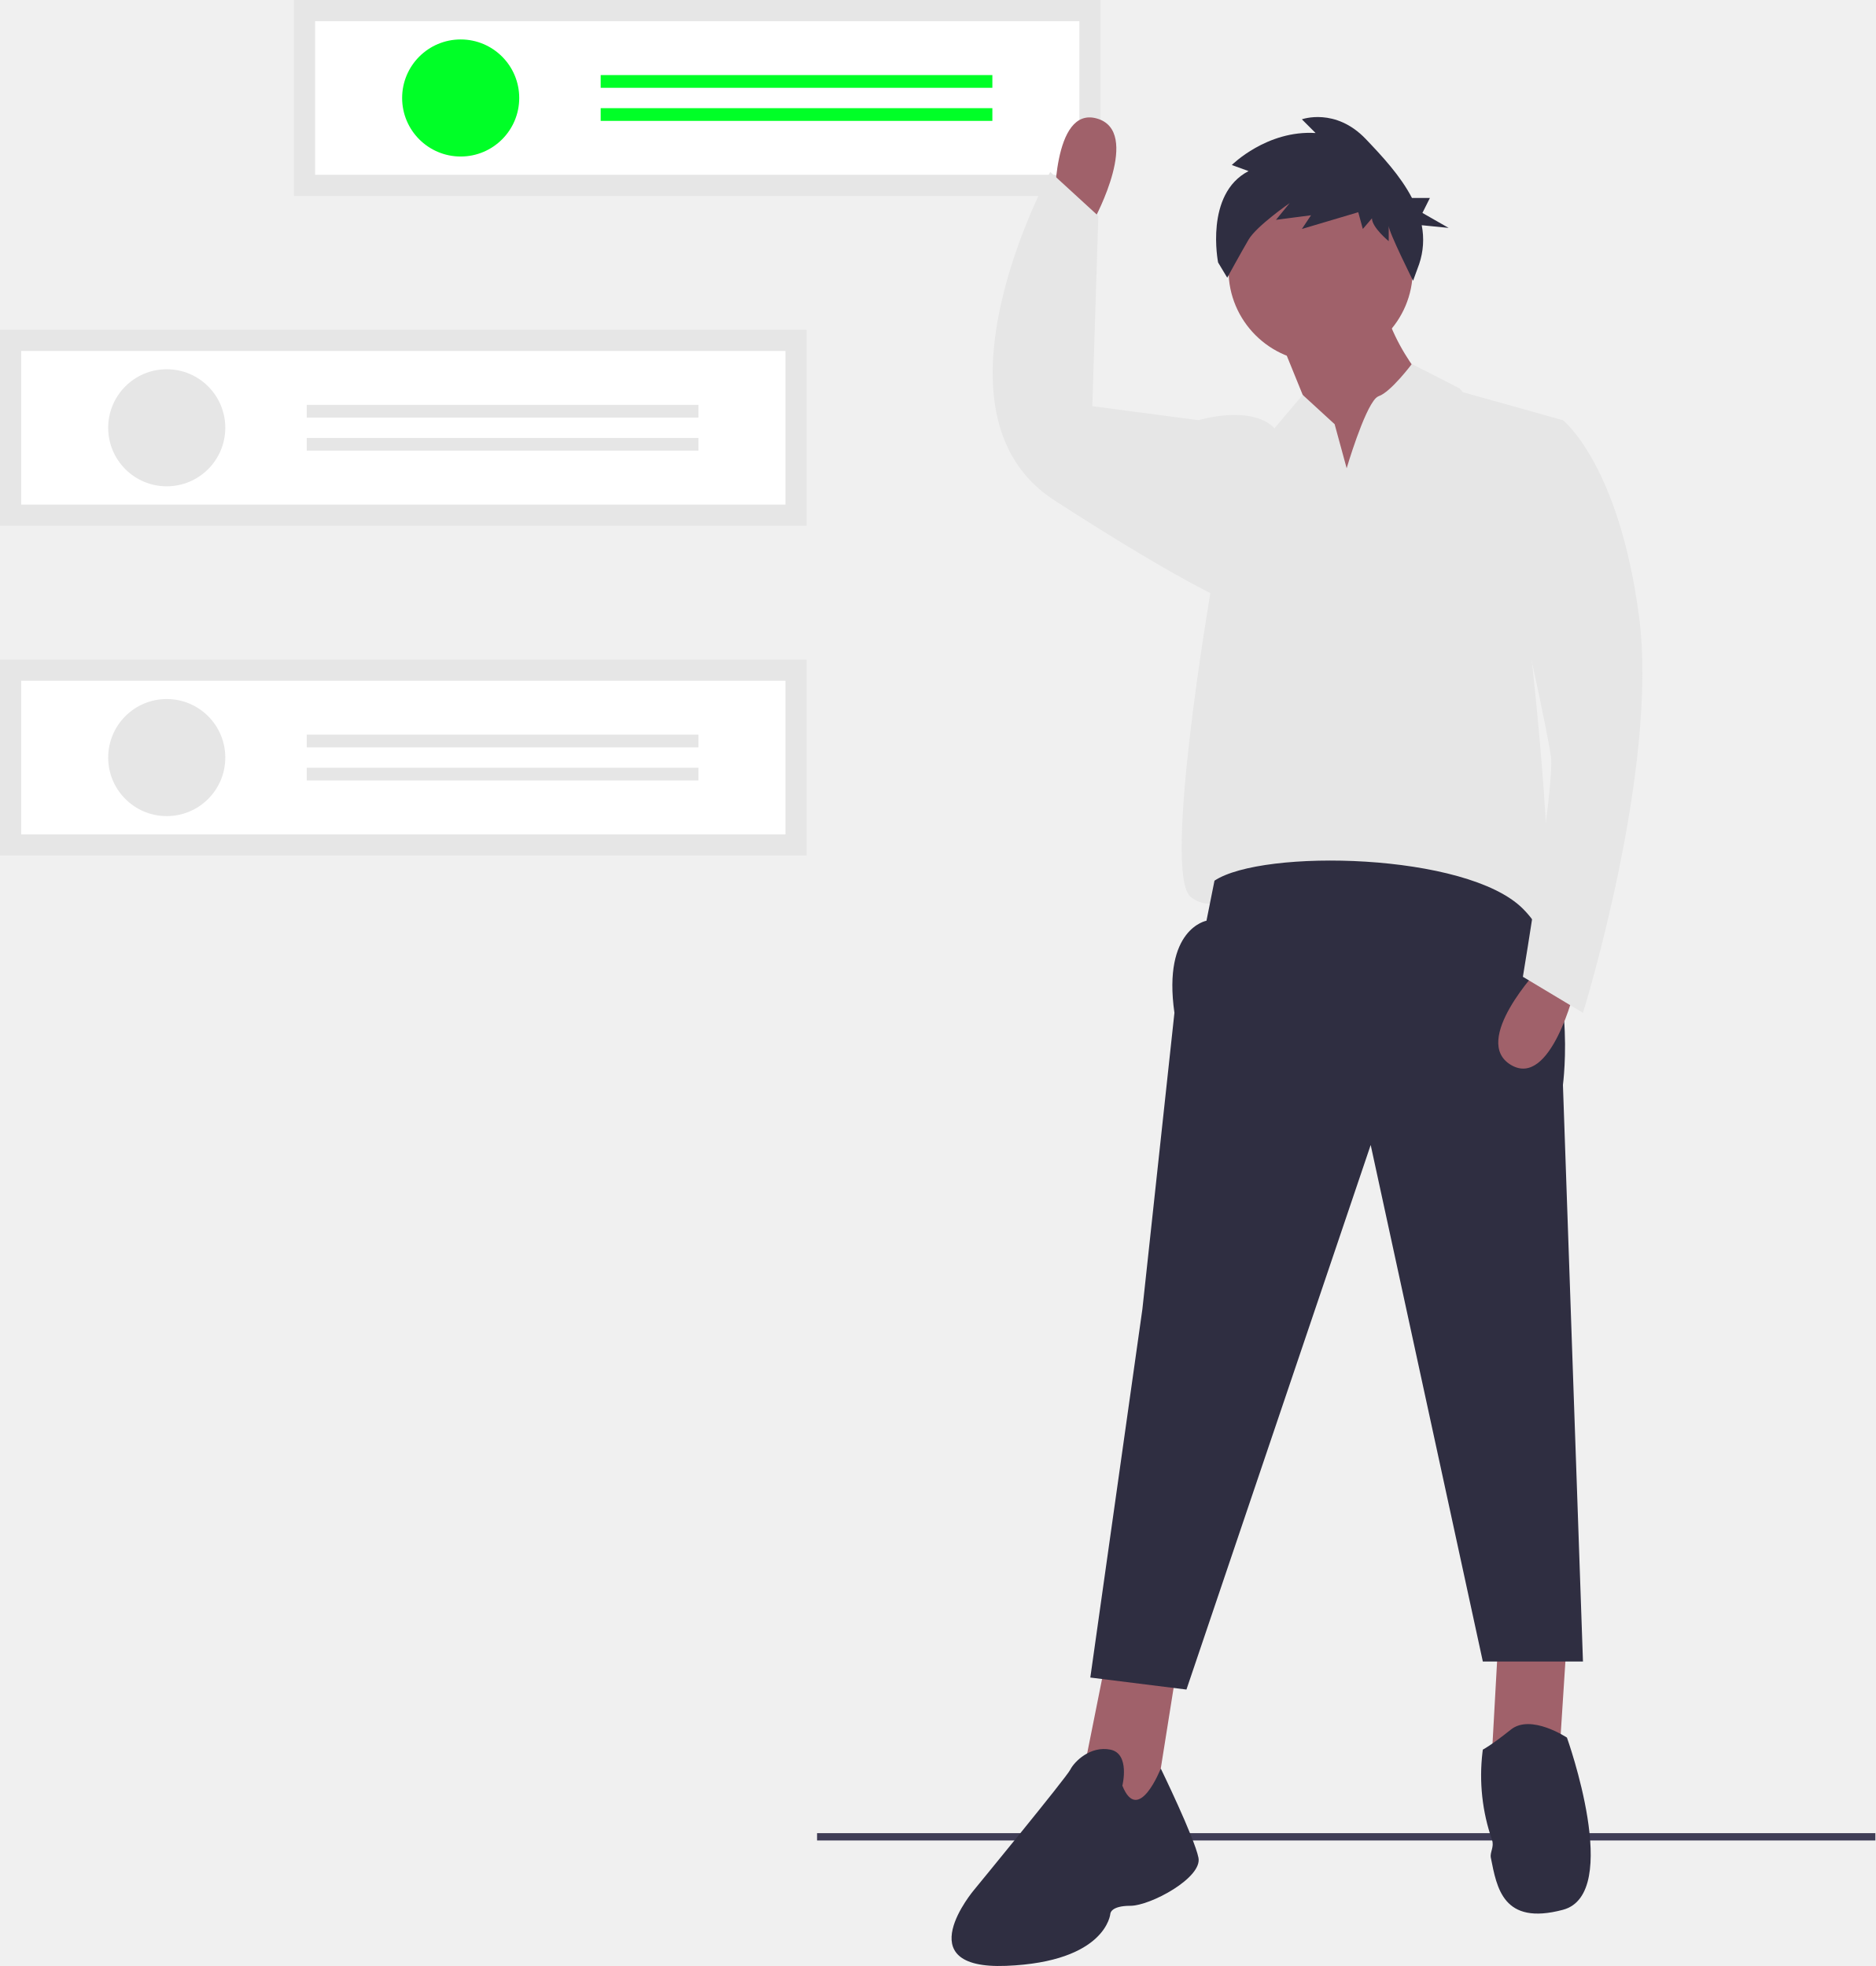
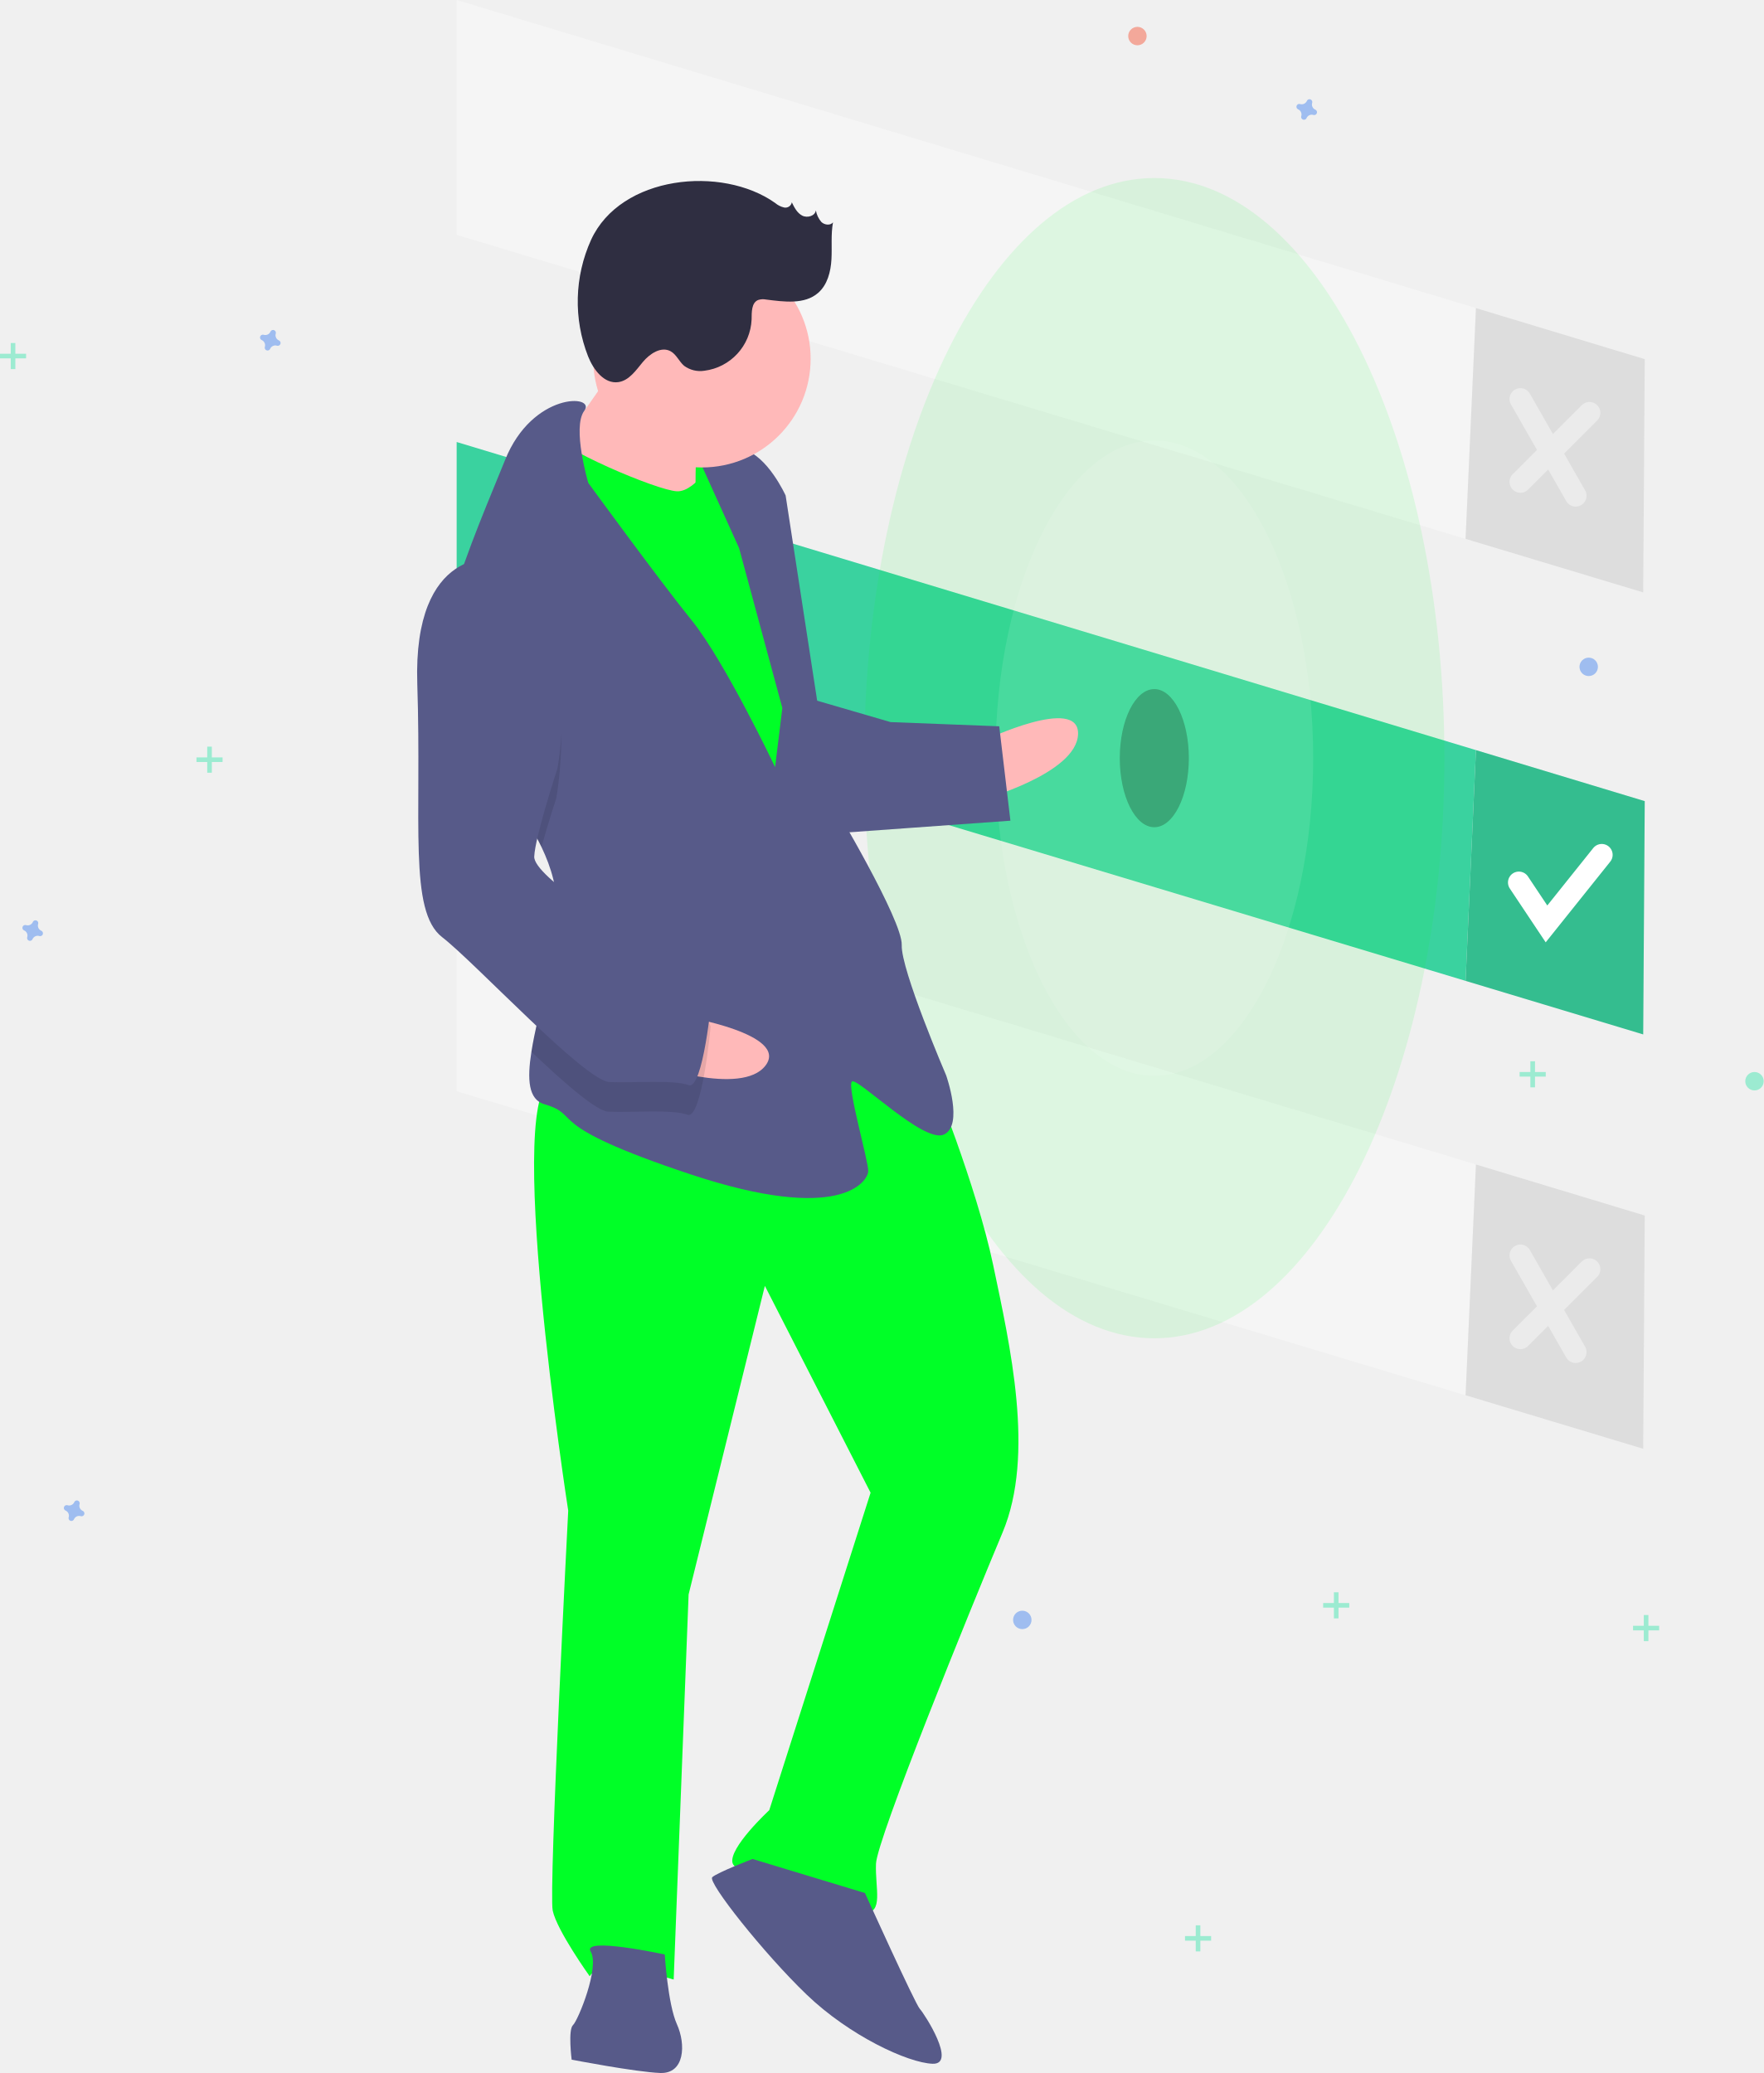
- <svg xmlns="http://www.w3.org/2000/svg" id="fe05ff1b-91d6-48f2-9fce-9873af8f36b4" data-name="Layer 1" width="640.87" height="672" viewBox="0 0 640.87 672">
-   <rect x="100.449" width="275.645" height="66.983" fill="#e6e6e6" />
-   <path d="M387.247,173.75H648.428V121.233H387.247Z" transform="translate(-279.5652 -114)" fill="#fff" />
-   <circle cx="157.428" cy="33.491" r="20.008" fill="#00ff27" />
-   <rect x="205.273" y="25.662" width="133.851" height="4.35" fill="#00ff27" />
-   <rect x="205.273" y="36.971" width="133.851" height="4.35" fill="#00ff27" />
-   <rect y="112.727" width="275.645" height="66.983" fill="#e6e6e6" />
-   <path d="M286.798,286.477H547.978V233.959H286.798Z" transform="translate(-279.5652 -114)" fill="#fff" />
-   <circle cx="56.979" cy="146.218" r="20.008" fill="#e6e6e6" />
-   <rect x="104.824" y="138.389" width="133.851" height="4.35" fill="#e6e6e6" />
-   <rect x="104.824" y="149.698" width="133.851" height="4.35" fill="#e6e6e6" />
-   <rect y="225.453" width="275.645" height="66.983" fill="#e6e6e6" />
-   <path d="M286.798,399.203H547.978V346.686H286.798Z" transform="translate(-279.5652 -114)" fill="#fff" />
-   <circle cx="56.979" cy="258.945" r="20.008" fill="#e6e6e6" />
-   <rect x="104.824" y="251.115" width="133.851" height="4.35" fill="#e6e6e6" />
-   <rect x="104.824" y="262.424" width="133.851" height="4.35" fill="#e6e6e6" />
-   <rect x="279.215" y="626.593" width="361.654" height="2.501" fill="#3f3d56" />
-   <path d="M711.017,215.195l17.793,43.799,10.95,30.112L768.503,246.676s-17.793-17.793-17.793-41.062Z" transform="translate(-279.5652 -114)" fill="#a0616a" />
-   <polygon points="378.072 566.559 369.859 607.62 393.127 626.782 402.709 566.559 378.072 566.559" fill="#a0616a" />
-   <polygon points="512.206 556.978 509.468 606.252 532.736 602.145 535.474 559.715 512.206 556.978" fill="#a0616a" />
-   <circle cx="451.298" cy="92.299" r="31.48" fill="#a0616a" />
-   <path d="M802.721,337.011s10.95,95.81,2.737,95.81-47.905-8.212-56.117-15.056-34.218-4.106-34.218-4.106-19.162,15.056-28.743,6.844,6.844-104.022,6.844-104.022l-4.106-58.855s17.793-5.475,26.006,2.737l2.505-2.97,7.117-8.404,10.909,10.005.123.465,3.983,14.591s5.831-19.819,9.951-23.953a2.899,2.899,0,0,1,.999-.684c4.106-1.369,11.323-10.996,11.323-10.996l16.243,8.3,1.177,1.328,34.218,9.581Z" transform="translate(-279.5652 -114)" fill="#e6e6e6" />
-   <path d="M694.592,415.028l-2.737,13.687s-15.056,2.737-10.95,31.48l-10.95,101.285-17.793,125.922,32.849,4.106,62.961-186.145L786.296,681.928H820.514l-6.844-197.095s5.475-41.062-13.687-60.224S711.017,404.078,694.592,415.028Z" transform="translate(-279.5652 -114)" fill="#2f2e41" />
-   <path d="M663.112,724.358s2.737-10.95-4.106-12.318-12.318,4.106-13.687,6.844S612.469,759.945,612.469,759.945s-23.268,27.374,10.95,26.006S659.005,768.157,659.005,768.157s0-2.737,6.844-2.737,24.637-9.581,23.268-16.425S676.238,718.497,676.238,718.497,668.586,738.045,663.112,724.358Z" transform="translate(-279.5652 -114)" fill="#2f2e41" />
-   <path d="M815.039,707.933s-12.318-8.212-19.162-2.737-9.581,6.844-9.581,6.844l-.11.829a66.997,66.997,0,0,0,3.253,30.043c.811,2.433-.785,4.185-.406,6.083,2.053,10.265,4.106,23.268,24.637,17.793S815.039,707.933,815.039,707.933Z" transform="translate(-279.5652 -114)" fill="#2f2e41" />
-   <path d="M805.458,445.14s-23.268,24.637-9.581,32.849,21.899-26.006,21.899-26.006Z" transform="translate(-279.5652 -114)" fill="#a0616a" />
-   <path d="M653.635,188.722s16.145-29.795.805-34.208-14.47,30.765-14.47,30.765Z" transform="translate(-279.5652 -114)" fill="#a0616a" />
-   <path d="M795.877,261.732l17.793-4.106s19.162,15.056,26.006,67.067S820.514,460.196,820.514,460.196l-20.531-12.318s10.95-65.698,9.581-75.279-9.581-46.536-9.581-46.536Z" transform="translate(-279.5652 -114)" fill="#e6e6e6" />
-   <path d="M706.239,172.483l-5.726-2.082s11.973-11.973,28.632-10.932l-4.685-4.685s11.453-4.165,21.864,6.767c5.473,5.747,11.806,12.502,15.753,20.111h6.133l-2.559,5.119,8.958,5.119-9.195-.919a25.831,25.831,0,0,1-.87,13.257l-2.082,5.726s-8.329-16.658-8.329-18.741v5.206s-5.726-4.685-5.726-7.809l-3.123,3.644-1.562-5.726-19.261,5.726,3.123-4.685-11.973,1.562,4.685-5.726s-11.331,7.828-14.056,12.494c-2.9,4.965-7.288,13.014-7.288,13.014l-3.123-5.206S691.142,180.291,706.239,172.483Z" transform="translate(-279.5652 -114)" fill="#2f2e41" />
-   <path d="M695.961,260.363l-6.844-2.737-36.271-4.791,2.053-65.014L638.475,172.765S593.307,254.888,639.843,285s61.592,35.587,61.592,35.587Z" transform="translate(-279.5652 -114)" fill="#e6e6e6" />
+ <svg xmlns="http://www.w3.org/2000/svg" id="f9bc2a0f-651a-4336-bfd5-9ca8f57cbc4d" data-name="Layer 1" width="567" height="666.546" viewBox="0 0 567 666.546">
+   <polygon points="528.756 115.473 474.496 99.068 471.159 173.268 528.262 190.48 528.756 115.473" fill="#f5f5f5" />
+   <polygon points="146.808 0 146.808 75.501 471.159 173.268 474.496 99.068 146.808 0" fill="#f5f5f5" />
+   <polygon points="528.756 115.473 474.496 99.068 471.159 173.268 528.262 190.48 528.756 115.473" opacity="0.1" />
+   <polygon points="528.756 257.593 474.496 241.188 471.159 315.388 528.262 332.601 528.756 257.593" fill="#3ad29f" />
+   <polygon points="146.808 142.12 146.808 217.621 471.159 315.388 474.496 241.188 146.808 142.12" fill="#3ad29f" />
+   <polygon points="528.756 257.593 474.496 241.188 471.159 315.388 528.262 332.601 528.756 257.593" opacity="0.1" />
+   <polyline points="488.291 283.747 497.174 297.07 514.939 274.864" fill="none" stroke="#fff" stroke-linecap="round" stroke-miterlimit="10" stroke-width="7" />
+   <g opacity="0.4">
+     <line x1="488.785" y1="128.303" x2="506.55" y2="159.392" fill="none" stroke="#fff" stroke-linecap="round" stroke-miterlimit="10" stroke-width="7" />
+     <line x1="510.991" y1="132.744" x2="488.785" y2="154.95" fill="none" stroke="#fff" stroke-linecap="round" stroke-miterlimit="10" stroke-width="7" />
+   </g>
+   <polygon points="528.756 390.83 474.496 374.426 471.159 448.626 528.262 465.838 528.756 390.83" fill="#f5f5f5" />
+   <polygon points="146.808 275.358 146.808 350.859 471.159 448.626 474.496 374.426 146.808 275.358" fill="#f5f5f5" />
+   <polygon points="528.756 390.83 474.496 374.426 471.159 448.626 528.262 465.838 528.756 390.83" opacity="0.1" />
+   <g opacity="0.4">
+     <line x1="488.785" y1="403.661" x2="506.55" y2="434.749" fill="none" stroke="#fff" stroke-linecap="round" stroke-miterlimit="10" stroke-width="7" />
+     <line x1="510.991" y1="408.102" x2="488.785" y2="430.308" fill="none" stroke="#fff" stroke-linecap="round" stroke-miterlimit="10" stroke-width="7" />
+   </g>
+   <ellipse cx="371.091" cy="243.775" rx="11.103" ry="22.206" opacity="0.3" />
+   <ellipse cx="371.091" cy="243.775" rx="93.266" ry="186.533" fill="#00ff27" opacity="0.1" />
+   <ellipse cx="371.091" cy="243.775" rx="51.074" ry="102.149" fill="#fff" opacity="0.1" />
+   <g opacity="0.5">
+     <rect x="3.454" y="110.291" width="1.48" height="8.389" fill="#47e6b1" />
+     <rect x="319.954" y="227.018" width="1.48" height="8.389" transform="translate(235.4074 -206.2089) rotate(90)" fill="#47e6b1" />
+   </g>
+   <g opacity="0.5">
+     <rect x="528.454" y="519.291" width="1.48" height="8.389" fill="#47e6b1" />
+     <rect x="844.954" y="636.018" width="1.48" height="8.389" transform="translate(1169.407 -322.2089) rotate(90)" fill="#47e6b1" />
+   </g>
+   <g opacity="0.5">
+     <rect x="491.992" y="341.236" width="1.48" height="8.389" fill="#47e6b1" />
+     <rect x="808.492" y="457.964" width="1.48" height="8.389" transform="translate(954.8904 -463.8016) rotate(90)" fill="#47e6b1" />
+   </g>
+   <g opacity="0.5">
+     <rect x="428.828" y="511.978" width="1.48" height="8.389" fill="#47e6b1" />
+     <rect x="745.328" y="628.705" width="1.48" height="8.389" transform="translate(1062.467 -229.8956) rotate(90)" fill="#47e6b1" />
+   </g>
+   <g opacity="0.5">
+     <rect x="384.415" y="619.061" width="1.48" height="8.389" fill="#47e6b1" />
+     <rect x="700.915" y="735.789" width="1.48" height="8.389" transform="translate(1125.138 -78.39948) rotate(90)" fill="#47e6b1" />
+   </g>
+   <g opacity="0.5">
+     <rect x="66.619" y="240.074" width="1.48" height="8.389" fill="#47e6b1" />
+     <rect x="383.119" y="356.802" width="1.48" height="8.389" transform="translate(428.3551 -139.5901) rotate(90)" fill="#47e6b1" />
+   </g>
+   <path d="M406.16,226.182a1.813,1.813,0,0,1-1.01-2.192.872.872,0,0,0,.039-.201h0a.909.909,0,0,0-1.634-.603h0a.871.871,0,0,0-.101.179,1.813,1.813,0,0,1-2.192,1.01.871.871,0,0,0-.201-.039h0a.909.909,0,0,0-.603,1.634h0a.872.872,0,0,0,.179.101,1.813,1.813,0,0,1,1.01,2.192.872.872,0,0,0-.039.201h0a.909.909,0,0,0,1.634.603h0a.872.872,0,0,0,.101-.179,1.813,1.813,0,0,1,2.192-1.01.872.872,0,0,0,.201.039h0a.909.909,0,0,0,.603-1.634h0A.872.872,0,0,0,406.16,226.182Z" transform="translate(-316.5 -116.7272)" fill="#4d8af0" opacity="0.5" />
+   <path d="M739.352,151.989a1.813,1.813,0,0,1-1.01-2.192.872.872,0,0,0,.039-.201h0a.909.909,0,0,0-1.634-.603h0a.872.872,0,0,0-.101.179,1.813,1.813,0,0,1-2.192,1.01.872.872,0,0,0-.201-.039h0a.909.909,0,0,0-.603,1.634h0a.871.871,0,0,0,.179.101,1.813,1.813,0,0,1,1.01,2.192.871.871,0,0,0-.039.201h0a.909.909,0,0,0,1.634.603h0a.872.872,0,0,0,.101-.179,1.813,1.813,0,0,1,2.192-1.01.871.871,0,0,0,.201.039h0a.909.909,0,0,0,.603-1.634h0A.872.872,0,0,0,739.352,151.989Z" transform="translate(-316.5 -116.7272)" fill="#4d8af0" opacity="0.5" />
+   <path d="M329.77,415.997a1.813,1.813,0,0,1-1.01-2.192.871.871,0,0,0,.039-.201h0a.909.909,0,0,0-1.634-.603h0a.871.871,0,0,0-.101.179,1.813,1.813,0,0,1-2.192,1.01.872.872,0,0,0-.201-.039h0a.909.909,0,0,0-.603,1.634h0a.871.871,0,0,0,.179.101,1.813,1.813,0,0,1,1.01,2.192.872.872,0,0,0-.039.201h0a.909.909,0,0,0,1.634.603h0a.871.871,0,0,0,.101-.179,1.813,1.813,0,0,1,2.192-1.01.872.872,0,0,0,.201.039h0a.909.909,0,0,0,.603-1.634h0A.871.871,0,0,0,329.77,415.997Z" transform="translate(-316.5 -116.7272)" fill="#4d8af0" opacity="0.5" />
+   <path d="M343.093,602.529a1.813,1.813,0,0,1-1.01-2.192.871.871,0,0,0,.039-.201h0a.909.909,0,0,0-1.634-.603h0a.871.871,0,0,0-.101.179,1.813,1.813,0,0,1-2.192,1.01.872.872,0,0,0-.201-.039h0a.909.909,0,0,0-.603,1.634h0a.871.871,0,0,0,.179.101,1.813,1.813,0,0,1,1.01,2.192.872.872,0,0,0-.039.201h0a.909.909,0,0,0,1.634.603h0a.871.871,0,0,0,.101-.179,1.813,1.813,0,0,1,2.192-1.01.871.871,0,0,0,.201.039h0A.909.909,0,0,0,343.272,602.63h0A.871.871,0,0,0,343.093,602.529Z" transform="translate(-316.5 -116.7272)" fill="#4d8af0" opacity="0.5" />
+   <circle cx="248.71" cy="134.471" r="2.961" fill="#f55f44" opacity="0.5" />
+   <circle cx="328.653" cy="520.86" r="2.961" fill="#4d8af0" opacity="0.5" />
+   <circle cx="510.744" cy="214.414" r="2.961" fill="#4d8af0" opacity="0.5" />
+   <circle cx="564.039" cy="347.651" r="2.961" fill="#47e6b1" opacity="0.5" />
+   <circle cx="365.663" cy="11.597" r="2.961" fill="#f55f44" opacity="0.5" />
+   <rect x="531.968" y="255.181" width="22.242" height="28.597" transform="translate(758.8281 443.0737) rotate(-177.7793)" fill="#00ff27" />
+   <path d="M632.79,354.839s30.779-14.706,30.286-2.005S632.051,373.89,632.051,373.89Z" transform="translate(-316.5 -116.7272)" fill="#ffb9b9" />
+   <path d="M615.903,462.3s14.521,35.542,19.886,61.189,13.536,60.942,3.026,85.974-40.392,98.599-40.7,106.537,2.559,15.999-3.791,15.752-40.907-11.126-42.31-15.95,11.79-17.032,11.79-17.032l32.577-102.082L562.393,530.182l-24.516,99.215-4.802,123.828s-23.567-7.274-26.988-1.047c0,0-10.559-14.719-11.9-21.131s4.987-128.591,4.987-128.591-21.632-139.163-4.169-138.486S580.867,422.783,615.903,462.3Z" transform="translate(-316.5 -116.7272)" fill="#00ff27" />
+   <path d="M594.571,725.401s16.109,35.603,17.635,37.252,12.023,17.955,4.085,17.648-26.68-8.984-40.476-22.239-31.984-36.219-30.335-37.745,12.947-5.858,12.947-5.858Z" transform="translate(-316.5 -116.7272)" fill="#575a89" />
+   <path d="M530.208,745.164s.972,15.937,3.901,22.41,2.559,15.999-5.378,15.691-28.453-4.283-28.453-4.283-1.218-9.587.431-11.113,8.676-18.743,5.686-23.628S530.208,745.164,530.208,745.164Z" transform="translate(-316.5 -116.7272)" fill="#575a89" />
+   <path d="M518.464,227.981s-16.922,26.373-23.518,32.477,11.962,19.543,11.962,19.543l33.215,4.468s-.418-30.225,1.293-33.338S518.464,227.981,518.464,227.981Z" transform="translate(-316.5 -116.7272)" fill="#ffb9b9" />
+   <path d="M547.335,262.49s-6.843,12.454-13.193,12.208-39.196-14.239-40.599-19.064-10.88,34.557-10.88,34.557L563.035,431.631l19.605-13.549-9.499-83.045-7.802-44.821Z" transform="translate(-316.5 -116.7272)" fill="#00ff27" />
+   <path d="M490.579,389.073c3.206,6.707,5.208,13.7,4.931,20.86-.012.318-.025.635-.053.952-.761,14.693-6.173,31.686-8.115,44.044-1.409,8.865-1.008,15.336,4.18,16.856,12.577,3.668-1.834,6.289,46.826,22.485s57.152,2.216,57.275-.959-6.891-27.296-5.242-28.822,23.074,19.974,29.548,17.045.739-19.051.739-19.051-14.583-33.954-14.275-41.892-22.089-45.375-22.089-45.375L569.068,276.052s-5.858-12.947-13.734-14.842-14.411,2.621-14.411,2.621L554.103,292.961l13.905,51.417-2.326,18.989s-16.17-34.016-26.791-47.147-33.264-44.218-33.264-44.218-5.286-17.837-1.296-23.168c3.991-5.346-16.647-6.147-25.446,15.771C474.222,276.221,466.65,293.544,461.907,309.673c-4.227,14.289-6.223,27.646-2.036,35.281C466.271,356.618,482.371,371.949,490.579,389.073Z" transform="translate(-316.5 -116.7272)" fill="#575a89" />
+   <path d="M459.871,344.954c6.4,11.664,22.5,26.995,30.708,44.119,2.144-7.723,4.759-15.715,4.759-15.715s10.031-53.669-19.64-67.539a19.858,19.858,0,0,0-13.791,3.853C457.68,323.962,455.683,337.319,459.871,344.954Z" transform="translate(-316.5 -116.7272)" opacity="0.1" />
+   <path d="M577.657,341.572l25.154,7.335,34.926,1.354,3.593,30.348-57.398,4.134S569.596,344.439,577.657,341.572Z" transform="translate(-316.5 -116.7272)" fill="#575a89" />
+   <path d="M536.639,443.612s33.652,5.583,25.971,15.71-37.492-.52-37.492-.52Z" transform="translate(-316.5 -116.7272)" fill="#ffb9b9" />
+   <path d="M495.456,410.885c-.761,14.693-6.173,31.686-8.115,44.044,10.72,10.146,20.914,19.095,24.756,19.244,7.938.308,20.7-.787,25.401.985s7.458-28.33,7.458-28.33-2.806-9.648-15.321-14.904C521.187,428.371,504.994,418.728,495.456,410.885Z" transform="translate(-316.5 -116.7272)" opacity="0.1" />
+   <path d="M476.067,296.294s-26.865-4.222-25.414,40.353-2.832,73.027,7.973,81.396,45.903,46.298,53.84,46.606,20.7-.787,25.401.985,7.458-28.33,7.458-28.33-2.806-9.648-15.321-14.904-42.002-23.888-41.756-30.238,7.458-28.33,7.458-28.33S505.738,310.164,476.067,296.294Z" transform="translate(-316.5 -116.7272)" fill="#575a89" />
+   <circle cx="225.654" cy="115.353" r="34.952" fill="#ffb9b9" />
+   <path d="M565.689,181.983a6.749,6.749,0,0,0,2.939,1.475,2.097,2.097,0,0,0,2.43-1.683c.8,1.658,1.702,3.426,3.335,4.277s4.157.137,4.393-1.689a7.706,7.706,0,0,0,1.774,3.744c1.013.966,2.85,1.21,3.734.125-.715,3.907-.274,7.926-.498,11.892s-1.282,8.171-4.278,10.778c-4.37,3.803-10.941,2.865-16.689,2.144a5.066,5.066,0,0,0-2.615.143c-2.152.917-2.055,3.913-2.084,6.252a17.373,17.373,0,0,1-15.212,16.497,8.709,8.709,0,0,1-6.472-1.58c-1.632-1.383-2.466-3.638-4.336-4.677-3.042-1.69-6.732.775-8.956,3.452s-4.416,5.969-7.862,6.459c-4.557.648-8.028-3.996-9.73-8.272A48.223,48.223,0,0,1,506.518,193.851C516.033,173.11,548.536,169.829,565.689,181.983Z" transform="translate(-316.5 -116.7272)" fill="#2f2e41" />
</svg>
